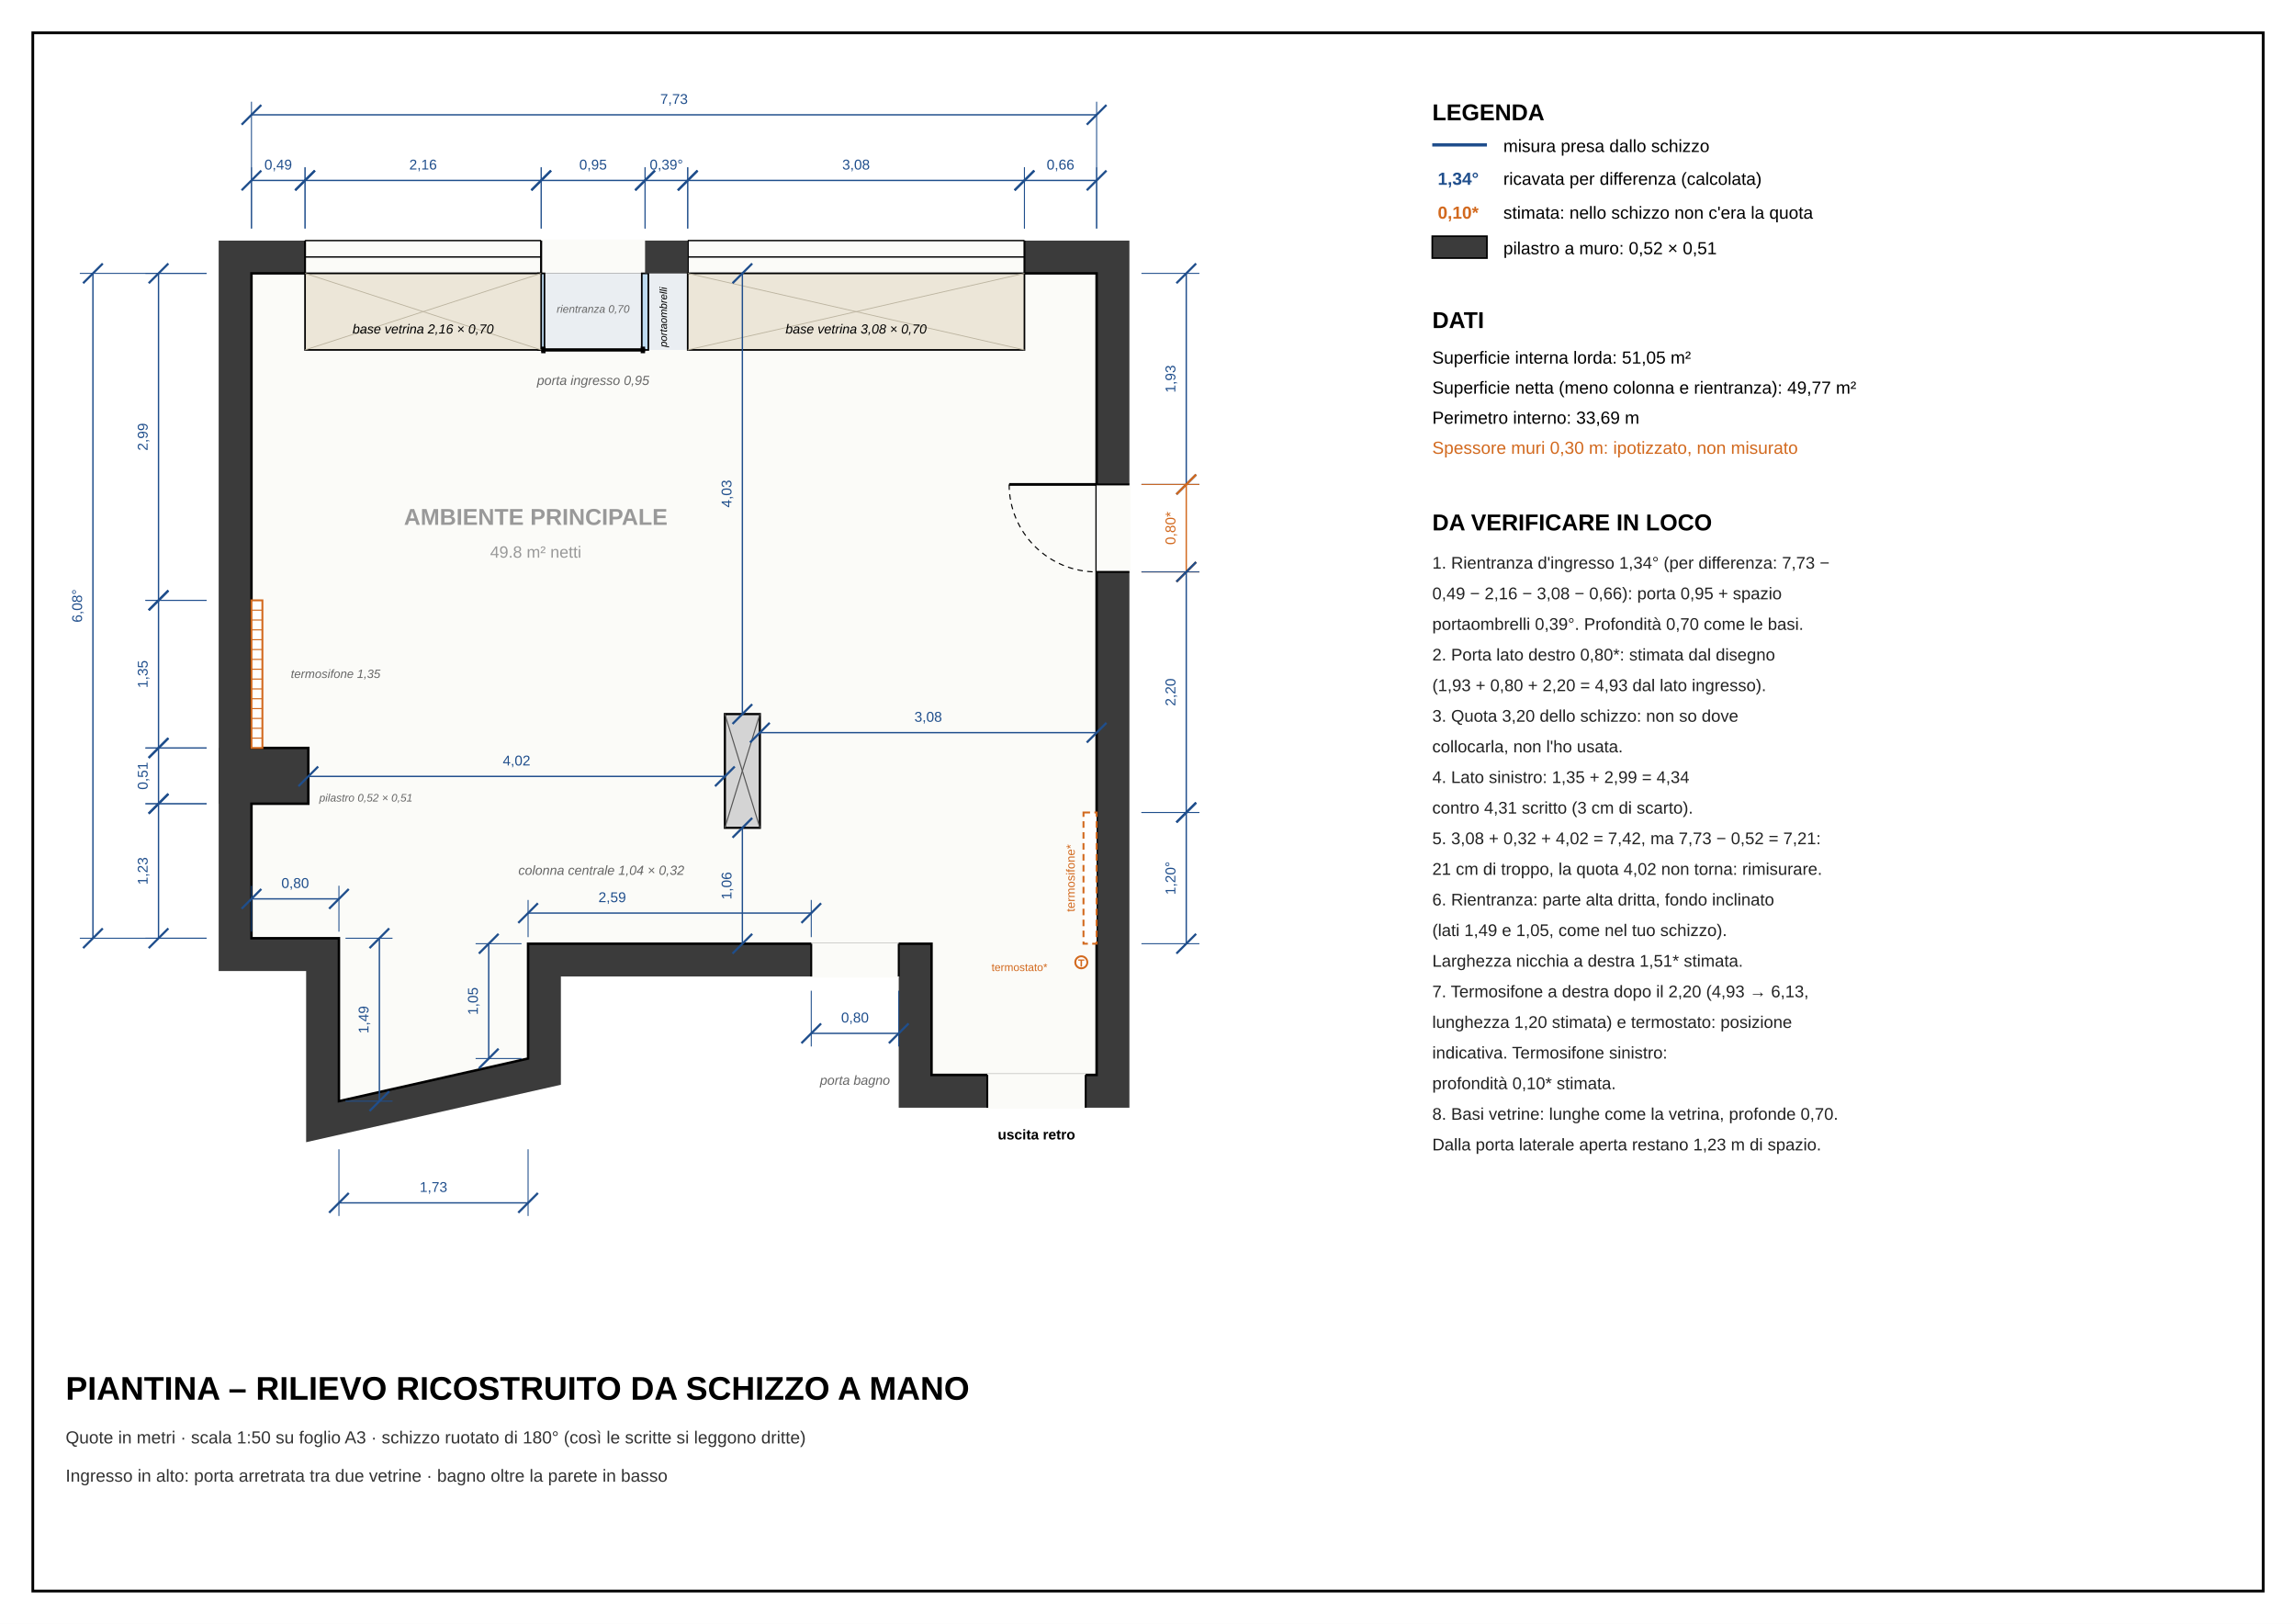
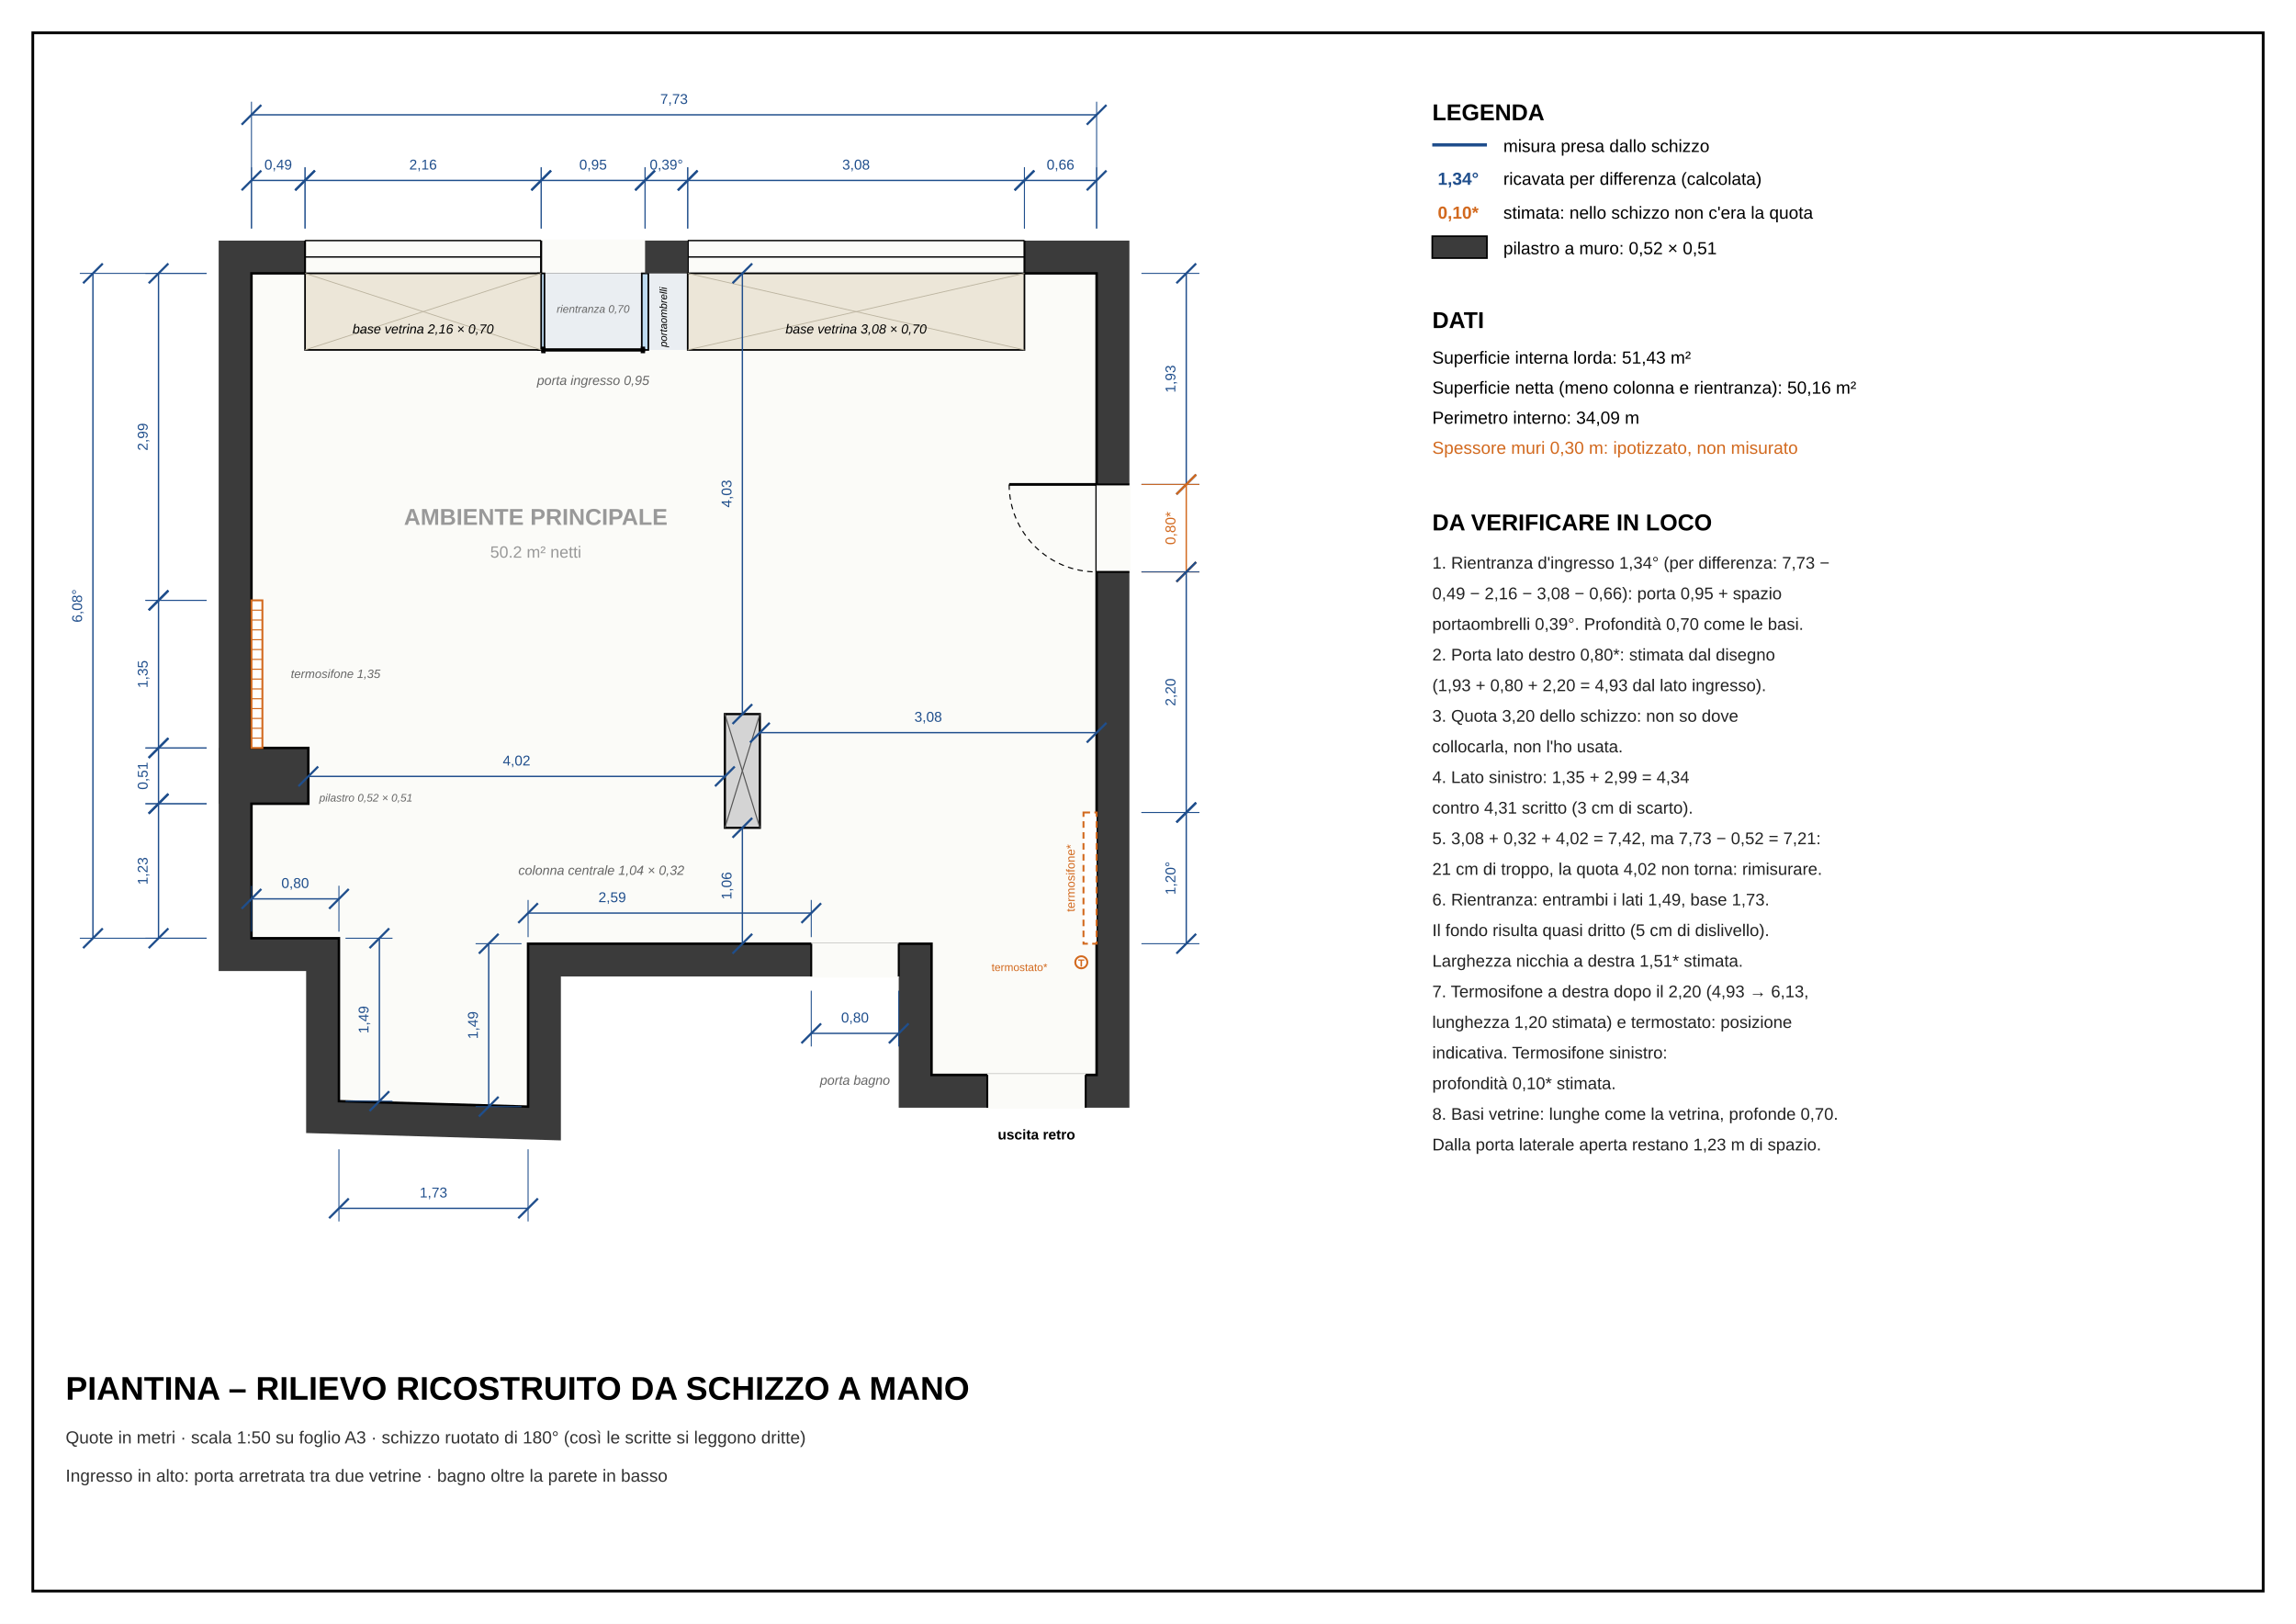
<svg xmlns="http://www.w3.org/2000/svg" width="420mm" height="297mm" viewBox="0 0 420 297" font-family="Arial, Helvetica, sans-serif">
  <defs>
    <pattern id="hatch" width="1.6" height="1.6" patternUnits="userSpaceOnUse" patternTransform="rotate(45)">
      <line x1="0" y1="0" x2="0" y2="1.6" stroke="#777" stroke-width="0.25" />
    </pattern>
  </defs>
  <rect width="420" height="297" fill="#ffffff" />
  <rect x="6" y="6" width="408" height="285" fill="none" stroke="#000" stroke-width="0.5" />
-   <polygon points="46.00,50.00 200.60,50.00 200.60,196.60 170.40,196.60 170.40,172.60 96.60,172.60 96.60,193.60 62.00,201.40 62.00,171.60 46.00,171.60 46.00,147.00 56.40,147.00 56.40,136.80 46.00,136.80" fill="none" stroke="#3b3b3b" stroke-width="12.00" stroke-linejoin="miter" stroke-miterlimit="10" />
-   <polygon points="46.00,50.00 200.60,50.00 200.60,196.60 170.40,196.60 170.40,172.60 96.60,172.60 96.60,193.60 62.00,201.40 62.00,171.60 46.00,171.60 46.00,147.00 56.40,147.00 56.40,136.80 46.00,136.80" fill="#fbfbf8" stroke="none" />
+   <polygon points="46.00,50.00 200.60,50.00 200.60,196.60 170.40,196.60 170.40,172.60 96.60,172.60 96.60,202.40 62.00,201.40 62.00,171.60 46.00,171.60 46.00,147.00 56.40,147.00 56.40,136.80 46.00,136.80" fill="none" stroke="#3b3b3b" stroke-width="12.00" stroke-linejoin="miter" stroke-miterlimit="10" />
+   <polygon points="46.00,50.00 200.60,50.00 200.60,196.60 170.40,196.60 170.40,172.60 96.60,172.60 96.60,202.40 62.00,201.40 62.00,171.60 46.00,171.60 46.00,147.00 56.40,147.00 56.40,136.80 46.00,136.80" fill="#fbfbf8" stroke="none" />
  <rect x="40.00" y="136.80" width="16.40" height="10.20" fill="#3b3b3b" stroke="none" stroke-width="0.25" />
-   <polygon points="46.00,50.00 200.60,50.00 200.60,196.60 170.40,196.60 170.40,172.60 96.60,172.60 96.60,193.60 62.00,201.40 62.00,171.60 46.00,171.60 46.00,147.00 56.40,147.00 56.40,136.80 46.00,136.80" fill="none" stroke="#000" stroke-width="0.45" stroke-linejoin="miter" />
+   <polygon points="46.00,50.00 200.60,50.00 200.60,196.60 170.40,196.60 170.40,172.60 96.60,172.60 96.60,202.40 62.00,201.40 62.00,171.60 46.00,171.60 46.00,147.00 56.40,147.00 56.40,136.80 46.00,136.80" fill="none" stroke="#000" stroke-width="0.45" stroke-linejoin="miter" />
  <rect x="55.80" y="43.80" width="43.20" height="6.20" fill="#fbfbf8" stroke="none" stroke-width="0.25" />
  <line x1="55.80" y1="44.00" x2="55.80" y2="50.00" stroke="#000" stroke-width="0.35" />
  <line x1="99.00" y1="44.00" x2="99.00" y2="50.00" stroke="#000" stroke-width="0.35" />
  <line x1="55.80" y1="44.00" x2="99.00" y2="44.00" stroke="#000" stroke-width="0.25" />
  <line x1="55.80" y1="47.00" x2="99.00" y2="47.00" stroke="#000" stroke-width="0.25" />
  <line x1="55.80" y1="50.00" x2="99.00" y2="50.00" stroke="#000" stroke-width="0.25" />
  <rect x="125.80" y="43.80" width="61.60" height="6.20" fill="#fbfbf8" stroke="none" stroke-width="0.25" />
  <line x1="125.80" y1="44.00" x2="125.80" y2="50.00" stroke="#000" stroke-width="0.35" />
  <line x1="187.40" y1="44.00" x2="187.40" y2="50.00" stroke="#000" stroke-width="0.35" />
  <line x1="125.80" y1="44.00" x2="187.40" y2="44.00" stroke="#000" stroke-width="0.25" />
  <line x1="125.80" y1="47.00" x2="187.40" y2="47.00" stroke="#000" stroke-width="0.25" />
  <line x1="125.80" y1="50.00" x2="187.40" y2="50.00" stroke="#000" stroke-width="0.25" />
  <rect x="99.00" y="43.80" width="26.80" height="6.20" fill="#fbfbf8" stroke="none" stroke-width="0.25" />
  <line x1="99.00" y1="44.00" x2="99.00" y2="50.00" stroke="#000" stroke-width="0.35" />
  <line x1="125.80" y1="44.00" x2="125.80" y2="50.00" stroke="#000" stroke-width="0.35" />
  <rect x="99.00" y="50.00" width="26.80" height="14.00" fill="#eaeef2" stroke="none" stroke-width="0.25" />
  <rect x="98.40" y="50.00" width="1.20" height="14.00" fill="#bfdcf2" stroke="#000" stroke-width="0.3" />
  <rect x="117.40" y="50.00" width="1.20" height="14.00" fill="#bfdcf2" stroke="#000" stroke-width="0.3" />
  <line x1="99.00" y1="64.00" x2="118.00" y2="64.00" stroke="#000" stroke-width="0.6" />
  <rect x="99.00" y="63.40" width="0.80" height="1.20" fill="#000" stroke="none" stroke-width="0.25" />
  <rect x="117.20" y="63.40" width="0.80" height="1.20" fill="#000" stroke="none" stroke-width="0.25" />
  <rect x="118.00" y="44.00" width="7.80" height="6.00" fill="#3b3b3b" stroke="none" stroke-width="0.25" />
  <rect x="200.60" y="88.60" width="6.20" height="16.00" fill="#fbfbf8" stroke="none" stroke-width="0.25" />
  <line x1="200.60" y1="88.60" x2="206.60" y2="88.60" stroke="#000" stroke-width="0.35" />
  <line x1="200.60" y1="104.60" x2="206.60" y2="104.60" stroke="#000" stroke-width="0.35" />
  <line x1="200.60" y1="88.60" x2="184.60" y2="88.60" stroke="#000" stroke-width="0.5" />
  <path d="M 184.60 88.60 A 16.00 16.00 0 0 0 200.60 104.60" fill="none" stroke="#000" stroke-width="0.2" stroke-dasharray="1 0.8" />
  <rect x="148.40" y="172.40" width="16.00" height="6.40" fill="#fbfbf8" stroke="none" stroke-width="0.25" />
  <line x1="148.40" y1="172.60" x2="148.40" y2="178.60" stroke="#000" stroke-width="0.35" />
  <line x1="164.40" y1="172.60" x2="164.40" y2="178.60" stroke="#000" stroke-width="0.35" />
  <rect x="180.60" y="196.40" width="18.00" height="6.40" fill="#fbfbf8" stroke="none" stroke-width="0.25" />
  <line x1="180.60" y1="196.60" x2="180.60" y2="202.60" stroke="#000" stroke-width="0.35" />
  <line x1="198.60" y1="196.60" x2="198.60" y2="202.60" stroke="#000" stroke-width="0.35" />
  <rect x="180.60" y="196.40" width="18.00" height="6.40" fill="none" stroke="none" stroke-width="0.25" />
  <rect x="55.80" y="50.00" width="43.20" height="14.00" fill="#ece6d8" stroke="#000" stroke-width="0.3" />
  <line x1="55.80" y1="50.00" x2="99.00" y2="64.00" stroke="#bbb39f" stroke-width="0.15" />
  <line x1="55.80" y1="64.00" x2="99.00" y2="50.00" stroke="#bbb39f" stroke-width="0.15" />
  <rect x="125.80" y="50.00" width="61.60" height="14.00" fill="#ece6d8" stroke="#000" stroke-width="0.3" />
  <line x1="125.80" y1="50.00" x2="187.40" y2="64.00" stroke="#bbb39f" stroke-width="0.15" />
  <line x1="125.80" y1="64.00" x2="187.40" y2="50.00" stroke="#bbb39f" stroke-width="0.15" />
  <rect x="132.60" y="130.60" width="6.40" height="20.80" fill="#d4d4d4" stroke="#000" stroke-width="0.4" />
  <line x1="132.60" y1="130.60" x2="139.00" y2="151.40" stroke="#555" stroke-width="0.2" />
  <line x1="139.00" y1="130.60" x2="132.60" y2="151.40" stroke="#555" stroke-width="0.2" />
  <rect x="46.00" y="109.80" width="2.00" height="27.00" fill="#fff" stroke="#d2691e" stroke-width="0.35" />
  <line x1="46.00" y1="111.60" x2="48.00" y2="111.60" stroke="#d2691e" stroke-width="0.2" />
  <line x1="46.00" y1="113.40" x2="48.00" y2="113.40" stroke="#d2691e" stroke-width="0.2" />
  <line x1="46.00" y1="115.20" x2="48.00" y2="115.20" stroke="#d2691e" stroke-width="0.2" />
  <line x1="46.00" y1="117.00" x2="48.00" y2="117.00" stroke="#d2691e" stroke-width="0.2" />
  <line x1="46.00" y1="118.80" x2="48.00" y2="118.80" stroke="#d2691e" stroke-width="0.2" />
  <line x1="46.00" y1="120.60" x2="48.00" y2="120.60" stroke="#d2691e" stroke-width="0.2" />
  <line x1="46.00" y1="122.40" x2="48.00" y2="122.40" stroke="#d2691e" stroke-width="0.2" />
  <line x1="46.00" y1="124.20" x2="48.00" y2="124.20" stroke="#d2691e" stroke-width="0.2" />
  <line x1="46.00" y1="126.00" x2="48.00" y2="126.00" stroke="#d2691e" stroke-width="0.2" />
  <line x1="46.00" y1="127.80" x2="48.00" y2="127.80" stroke="#d2691e" stroke-width="0.2" />
  <line x1="46.00" y1="129.60" x2="48.00" y2="129.60" stroke="#d2691e" stroke-width="0.2" />
  <line x1="46.00" y1="131.40" x2="48.00" y2="131.40" stroke="#d2691e" stroke-width="0.2" />
  <line x1="46.00" y1="133.20" x2="48.00" y2="133.20" stroke="#d2691e" stroke-width="0.2" />
  <line x1="46.00" y1="135.00" x2="48.00" y2="135.00" stroke="#d2691e" stroke-width="0.2" />
  <rect x="198.20" y="148.60" width="2.40" height="24.00" fill="#fff" stroke="#d2691e" stroke-width="0.35" stroke-dasharray="1.2 0.8" />
  <text x="196.60" y="160.60" font-size="2.2" fill="#d2691e" text-anchor="middle" font-weight="normal" font-style="normal" transform="rotate(-90 196.60 160.60)">termosifone*</text>
  <circle cx="197.80" cy="176.00" r="1.1" fill="#fff" stroke="#d2691e" stroke-width="0.35" />
  <text x="197.80" y="176.80" font-size="1.9" fill="#d2691e" text-anchor="middle" font-weight="bold">T</text>
  <text x="191.60" y="177.60" font-size="2.0" fill="#d2691e" text-anchor="end" font-weight="normal" font-style="normal">termostato*</text>
  <text x="77.40" y="61.00" font-size="2.4" fill="#000" text-anchor="middle" font-weight="normal" font-style="italic">base vetrina 2,16 × 0,70</text>
  <text x="156.60" y="61.00" font-size="2.4" fill="#000" text-anchor="middle" font-weight="normal" font-style="italic">base vetrina 3,08 × 0,70</text>
  <text x="108.50" y="70.40" font-size="2.4" fill="#666666" text-anchor="middle" font-weight="normal" font-style="italic">porta ingresso 0,95</text>
  <text x="108.50" y="57.20" font-size="2.0" fill="#666666" text-anchor="middle" font-weight="normal" font-style="italic">rientranza 0,70</text>
  <text x="122.00" y="58.00" font-size="1.9" fill="#000" text-anchor="middle" font-weight="normal" font-style="italic" transform="rotate(-90 122.00 58.00)">portaombrelli</text>
  <text x="110.00" y="160.00" font-size="2.4" fill="#666666" text-anchor="middle" font-weight="normal" font-style="italic">colonna centrale 1,04 × 0,32</text>
  <text x="53.20" y="124.00" font-size="2.2" fill="#666666" text-anchor="start" font-weight="normal" font-style="italic">termosifone 1,35</text>
  <text x="58.40" y="146.60" font-size="2.0" fill="#666666" text-anchor="start" font-weight="normal" font-style="italic">pilastro 0,52 × 0,51</text>
  <text x="156.40" y="198.40" font-size="2.4" fill="#666666" text-anchor="middle" font-weight="normal" font-style="italic">porta bagno</text>
  <text x="189.60" y="208.40" font-size="2.6" fill="#000" text-anchor="middle" font-weight="bold" font-style="normal">uscita retro</text>
  <text x="98.00" y="96.00" font-size="4.2" fill="#999" text-anchor="middle" font-weight="bold" font-style="normal">AMBIENTE PRINCIPALE</text>
-   <text x="98.00" y="102.00" font-size="3.0" fill="#999" text-anchor="middle" font-weight="normal" font-style="normal">49.8 m² netti</text>
+   <text x="98.00" y="102.00" font-size="3.0" fill="#999" text-anchor="middle" font-weight="normal" font-style="normal">50.2 m² netti</text>
  <line x1="46.00" y1="41.80" x2="46.00" y2="30.60" stroke="#1f4e8c" stroke-width="0.18" />
  <line x1="55.80" y1="41.80" x2="55.80" y2="30.60" stroke="#1f4e8c" stroke-width="0.18" />
  <line x1="46.00" y1="33.00" x2="55.80" y2="33.00" stroke="#1f4e8c" stroke-width="0.25" />
  <line x1="44.20" y1="34.80" x2="47.80" y2="31.20" stroke="#1f4e8c" stroke-width="0.4" />
  <line x1="54.00" y1="34.80" x2="57.60" y2="31.20" stroke="#1f4e8c" stroke-width="0.4" />
  <text x="50.90" y="31.00" font-size="2.6" fill="#1f4e8c" text-anchor="middle" font-weight="normal" font-style="normal">0,49</text>
  <line x1="55.80" y1="41.80" x2="55.80" y2="30.60" stroke="#1f4e8c" stroke-width="0.18" />
  <line x1="99.00" y1="41.80" x2="99.00" y2="30.60" stroke="#1f4e8c" stroke-width="0.18" />
  <line x1="55.80" y1="33.00" x2="99.00" y2="33.00" stroke="#1f4e8c" stroke-width="0.25" />
  <line x1="54.00" y1="34.80" x2="57.60" y2="31.20" stroke="#1f4e8c" stroke-width="0.4" />
  <line x1="97.20" y1="34.80" x2="100.80" y2="31.20" stroke="#1f4e8c" stroke-width="0.4" />
  <text x="77.40" y="31.00" font-size="2.6" fill="#1f4e8c" text-anchor="middle" font-weight="normal" font-style="normal">2,16</text>
  <line x1="99.00" y1="41.80" x2="99.00" y2="30.60" stroke="#1f4e8c" stroke-width="0.18" />
  <line x1="118.00" y1="41.80" x2="118.00" y2="30.60" stroke="#1f4e8c" stroke-width="0.18" />
  <line x1="99.00" y1="33.00" x2="118.00" y2="33.00" stroke="#1f4e8c" stroke-width="0.25" />
  <line x1="97.20" y1="34.80" x2="100.80" y2="31.20" stroke="#1f4e8c" stroke-width="0.4" />
  <line x1="116.20" y1="34.80" x2="119.80" y2="31.20" stroke="#1f4e8c" stroke-width="0.4" />
  <text x="108.50" y="31.00" font-size="2.6" fill="#1f4e8c" text-anchor="middle" font-weight="normal" font-style="normal">0,95</text>
  <line x1="118.00" y1="41.80" x2="118.00" y2="30.60" stroke="#1f4e8c" stroke-width="0.18" />
  <line x1="125.80" y1="41.80" x2="125.80" y2="30.60" stroke="#1f4e8c" stroke-width="0.18" />
  <line x1="118.00" y1="33.00" x2="125.80" y2="33.00" stroke="#1f4e8c" stroke-width="0.25" />
  <line x1="116.20" y1="34.80" x2="119.80" y2="31.20" stroke="#1f4e8c" stroke-width="0.4" />
  <line x1="124.00" y1="34.80" x2="127.60" y2="31.20" stroke="#1f4e8c" stroke-width="0.4" />
  <text x="121.90" y="31.00" font-size="2.6" fill="#1f4e8c" text-anchor="middle" font-weight="normal" font-style="normal">0,39°</text>
  <line x1="125.80" y1="41.80" x2="125.80" y2="30.60" stroke="#1f4e8c" stroke-width="0.18" />
  <line x1="187.40" y1="41.80" x2="187.40" y2="30.60" stroke="#1f4e8c" stroke-width="0.18" />
  <line x1="125.80" y1="33.00" x2="187.40" y2="33.00" stroke="#1f4e8c" stroke-width="0.25" />
  <line x1="124.00" y1="34.80" x2="127.60" y2="31.20" stroke="#1f4e8c" stroke-width="0.4" />
  <line x1="185.60" y1="34.80" x2="189.20" y2="31.20" stroke="#1f4e8c" stroke-width="0.4" />
  <text x="156.60" y="31.00" font-size="2.6" fill="#1f4e8c" text-anchor="middle" font-weight="normal" font-style="normal">3,08</text>
  <line x1="187.40" y1="41.80" x2="187.40" y2="30.60" stroke="#1f4e8c" stroke-width="0.18" />
  <line x1="200.60" y1="41.80" x2="200.60" y2="30.60" stroke="#1f4e8c" stroke-width="0.18" />
  <line x1="187.40" y1="33.00" x2="200.60" y2="33.00" stroke="#1f4e8c" stroke-width="0.25" />
  <line x1="185.60" y1="34.80" x2="189.20" y2="31.20" stroke="#1f4e8c" stroke-width="0.4" />
  <line x1="198.80" y1="34.80" x2="202.40" y2="31.20" stroke="#1f4e8c" stroke-width="0.4" />
  <text x="194.00" y="31.00" font-size="2.6" fill="#1f4e8c" text-anchor="middle" font-weight="normal" font-style="normal">0,66</text>
  <line x1="46.00" y1="41.80" x2="46.00" y2="18.60" stroke="#1f4e8c" stroke-width="0.18" />
  <line x1="200.60" y1="41.80" x2="200.60" y2="18.60" stroke="#1f4e8c" stroke-width="0.18" />
  <line x1="46.00" y1="21.00" x2="200.60" y2="21.00" stroke="#1f4e8c" stroke-width="0.25" />
  <line x1="44.20" y1="22.80" x2="47.80" y2="19.20" stroke="#1f4e8c" stroke-width="0.4" />
  <line x1="198.80" y1="22.80" x2="202.40" y2="19.20" stroke="#1f4e8c" stroke-width="0.4" />
  <text x="123.30" y="19.00" font-size="2.6" fill="#1f4e8c" text-anchor="middle" font-weight="normal" font-style="normal">7,73</text>
  <line x1="208.80" y1="50.00" x2="219.40" y2="50.00" stroke="#1f4e8c" stroke-width="0.18" />
  <line x1="208.80" y1="88.60" x2="219.40" y2="88.60" stroke="#1f4e8c" stroke-width="0.18" />
  <line x1="217.00" y1="50.00" x2="217.00" y2="88.60" stroke="#1f4e8c" stroke-width="0.25" />
  <line x1="215.20" y1="51.80" x2="218.80" y2="48.20" stroke="#1f4e8c" stroke-width="0.4" />
  <line x1="215.20" y1="90.40" x2="218.80" y2="86.80" stroke="#1f4e8c" stroke-width="0.4" />
  <text x="215.00" y="69.30" font-size="2.6" fill="#1f4e8c" text-anchor="middle" font-weight="normal" font-style="normal" transform="rotate(-90 215.00 69.30)">1,93</text>
  <line x1="208.80" y1="88.60" x2="219.40" y2="88.60" stroke="#d2691e" stroke-width="0.18" />
  <line x1="208.80" y1="104.60" x2="219.40" y2="104.60" stroke="#d2691e" stroke-width="0.18" />
  <line x1="217.00" y1="88.60" x2="217.00" y2="104.60" stroke="#d2691e" stroke-width="0.25" />
  <line x1="215.20" y1="90.40" x2="218.80" y2="86.80" stroke="#d2691e" stroke-width="0.4" />
  <line x1="215.20" y1="106.40" x2="218.80" y2="102.80" stroke="#d2691e" stroke-width="0.4" />
  <text x="215.00" y="96.60" font-size="2.6" fill="#d2691e" text-anchor="middle" font-weight="normal" font-style="normal" transform="rotate(-90 215.00 96.60)">0,80*</text>
  <line x1="208.80" y1="104.60" x2="219.40" y2="104.60" stroke="#1f4e8c" stroke-width="0.18" />
  <line x1="208.80" y1="148.60" x2="219.40" y2="148.60" stroke="#1f4e8c" stroke-width="0.18" />
  <line x1="217.00" y1="104.60" x2="217.00" y2="148.60" stroke="#1f4e8c" stroke-width="0.25" />
  <line x1="215.20" y1="106.40" x2="218.80" y2="102.80" stroke="#1f4e8c" stroke-width="0.4" />
  <line x1="215.20" y1="150.40" x2="218.80" y2="146.80" stroke="#1f4e8c" stroke-width="0.4" />
  <text x="215.00" y="126.60" font-size="2.6" fill="#1f4e8c" text-anchor="middle" font-weight="normal" font-style="normal" transform="rotate(-90 215.00 126.60)">2,20</text>
  <line x1="208.80" y1="148.60" x2="219.40" y2="148.60" stroke="#1f4e8c" stroke-width="0.18" />
  <line x1="208.80" y1="172.60" x2="219.40" y2="172.60" stroke="#1f4e8c" stroke-width="0.18" />
  <line x1="217.00" y1="148.60" x2="217.00" y2="172.60" stroke="#1f4e8c" stroke-width="0.25" />
  <line x1="215.20" y1="150.40" x2="218.80" y2="146.80" stroke="#1f4e8c" stroke-width="0.4" />
  <line x1="215.20" y1="174.40" x2="218.80" y2="170.80" stroke="#1f4e8c" stroke-width="0.4" />
  <text x="215.00" y="160.60" font-size="2.6" fill="#1f4e8c" text-anchor="middle" font-weight="normal" font-style="normal" transform="rotate(-90 215.00 160.60)">1,20°</text>
  <line x1="37.80" y1="50.00" x2="26.60" y2="50.00" stroke="#1f4e8c" stroke-width="0.18" />
  <line x1="37.80" y1="109.80" x2="26.60" y2="109.80" stroke="#1f4e8c" stroke-width="0.18" />
  <line x1="29.00" y1="50.00" x2="29.00" y2="109.80" stroke="#1f4e8c" stroke-width="0.25" />
  <line x1="27.20" y1="51.80" x2="30.80" y2="48.20" stroke="#1f4e8c" stroke-width="0.4" />
  <line x1="27.20" y1="111.60" x2="30.80" y2="108.00" stroke="#1f4e8c" stroke-width="0.4" />
  <text x="27.00" y="79.90" font-size="2.6" fill="#1f4e8c" text-anchor="middle" font-weight="normal" font-style="normal" transform="rotate(-90 27.00 79.90)">2,99</text>
  <line x1="37.80" y1="109.80" x2="26.60" y2="109.80" stroke="#1f4e8c" stroke-width="0.18" />
  <line x1="37.80" y1="136.80" x2="26.60" y2="136.80" stroke="#1f4e8c" stroke-width="0.18" />
  <line x1="29.00" y1="109.80" x2="29.00" y2="136.80" stroke="#1f4e8c" stroke-width="0.25" />
  <line x1="27.20" y1="111.60" x2="30.80" y2="108.00" stroke="#1f4e8c" stroke-width="0.4" />
  <line x1="27.20" y1="138.60" x2="30.80" y2="135.00" stroke="#1f4e8c" stroke-width="0.4" />
  <text x="27.00" y="123.30" font-size="2.6" fill="#1f4e8c" text-anchor="middle" font-weight="normal" font-style="normal" transform="rotate(-90 27.00 123.30)">1,35</text>
  <line x1="37.80" y1="136.80" x2="26.60" y2="136.80" stroke="#1f4e8c" stroke-width="0.18" />
  <line x1="37.80" y1="147.00" x2="26.60" y2="147.00" stroke="#1f4e8c" stroke-width="0.18" />
  <line x1="29.00" y1="136.80" x2="29.00" y2="147.00" stroke="#1f4e8c" stroke-width="0.25" />
  <line x1="27.20" y1="138.60" x2="30.80" y2="135.00" stroke="#1f4e8c" stroke-width="0.4" />
  <line x1="27.20" y1="148.80" x2="30.80" y2="145.20" stroke="#1f4e8c" stroke-width="0.4" />
  <text x="27.00" y="141.90" font-size="2.6" fill="#1f4e8c" text-anchor="middle" font-weight="normal" font-style="normal" transform="rotate(-90 27.00 141.90)">0,51</text>
  <line x1="37.80" y1="147.00" x2="26.60" y2="147.00" stroke="#1f4e8c" stroke-width="0.18" />
  <line x1="37.80" y1="171.60" x2="26.60" y2="171.60" stroke="#1f4e8c" stroke-width="0.18" />
  <line x1="29.00" y1="147.00" x2="29.00" y2="171.60" stroke="#1f4e8c" stroke-width="0.25" />
  <line x1="27.20" y1="148.80" x2="30.80" y2="145.20" stroke="#1f4e8c" stroke-width="0.4" />
  <line x1="27.20" y1="173.40" x2="30.80" y2="169.80" stroke="#1f4e8c" stroke-width="0.4" />
  <text x="27.00" y="159.30" font-size="2.6" fill="#1f4e8c" text-anchor="middle" font-weight="normal" font-style="normal" transform="rotate(-90 27.00 159.30)">1,23</text>
  <line x1="37.80" y1="50.00" x2="14.60" y2="50.00" stroke="#1f4e8c" stroke-width="0.18" />
  <line x1="37.80" y1="171.60" x2="14.60" y2="171.60" stroke="#1f4e8c" stroke-width="0.18" />
  <line x1="17.00" y1="50.00" x2="17.00" y2="171.60" stroke="#1f4e8c" stroke-width="0.25" />
  <line x1="15.20" y1="51.80" x2="18.80" y2="48.20" stroke="#1f4e8c" stroke-width="0.4" />
  <line x1="15.20" y1="173.40" x2="18.80" y2="169.80" stroke="#1f4e8c" stroke-width="0.4" />
  <text x="15.00" y="110.80" font-size="2.6" fill="#1f4e8c" text-anchor="middle" font-weight="normal" font-style="normal" transform="rotate(-90 15.00 110.80)">6,08°</text>
  <line x1="139.00" y1="134.00" x2="200.60" y2="134.00" stroke="#1f4e8c" stroke-width="0.25" />
  <line x1="137.20" y1="135.80" x2="140.80" y2="132.20" stroke="#1f4e8c" stroke-width="0.4" />
  <line x1="198.80" y1="135.80" x2="202.40" y2="132.20" stroke="#1f4e8c" stroke-width="0.4" />
  <text x="169.80" y="132.00" font-size="2.6" fill="#1f4e8c" text-anchor="middle" font-weight="normal" font-style="normal">3,08</text>
  <line x1="56.40" y1="142.00" x2="132.60" y2="142.00" stroke="#1f4e8c" stroke-width="0.25" />
  <line x1="54.60" y1="143.80" x2="58.20" y2="140.20" stroke="#1f4e8c" stroke-width="0.4" />
  <line x1="130.80" y1="143.80" x2="134.40" y2="140.20" stroke="#1f4e8c" stroke-width="0.4" />
  <text x="94.50" y="140.00" font-size="2.6" fill="#1f4e8c" text-anchor="middle" font-weight="normal" font-style="normal">4,02</text>
  <line x1="135.80" y1="50.00" x2="135.80" y2="130.60" stroke="#1f4e8c" stroke-width="0.25" />
  <line x1="134.00" y1="51.80" x2="137.60" y2="48.20" stroke="#1f4e8c" stroke-width="0.4" />
  <line x1="134.00" y1="132.40" x2="137.60" y2="128.80" stroke="#1f4e8c" stroke-width="0.4" />
  <text x="133.80" y="90.30" font-size="2.6" fill="#1f4e8c" text-anchor="middle" font-weight="normal" font-style="normal" transform="rotate(-90 133.80 90.30)">4,03</text>
  <line x1="135.80" y1="151.40" x2="135.80" y2="172.60" stroke="#1f4e8c" stroke-width="0.25" />
  <line x1="134.00" y1="153.20" x2="137.60" y2="149.60" stroke="#1f4e8c" stroke-width="0.4" />
  <line x1="134.00" y1="174.40" x2="137.60" y2="170.80" stroke="#1f4e8c" stroke-width="0.4" />
  <text x="133.80" y="162.00" font-size="2.6" fill="#1f4e8c" text-anchor="middle" font-weight="normal" font-style="normal" transform="rotate(-90 133.80 162.00)">1,06</text>
  <line x1="46.00" y1="170.40" x2="46.00" y2="162.00" stroke="#1f4e8c" stroke-width="0.18" />
  <line x1="62.00" y1="170.40" x2="62.00" y2="162.00" stroke="#1f4e8c" stroke-width="0.18" />
  <line x1="46.00" y1="164.40" x2="62.00" y2="164.40" stroke="#1f4e8c" stroke-width="0.25" />
  <line x1="44.20" y1="166.20" x2="47.80" y2="162.60" stroke="#1f4e8c" stroke-width="0.4" />
  <line x1="60.20" y1="166.20" x2="63.80" y2="162.60" stroke="#1f4e8c" stroke-width="0.4" />
  <text x="54.00" y="162.40" font-size="2.6" fill="#1f4e8c" text-anchor="middle" font-weight="normal" font-style="normal">0,80</text>
  <line x1="96.60" y1="171.40" x2="96.60" y2="164.60" stroke="#1f4e8c" stroke-width="0.18" />
  <line x1="148.40" y1="171.40" x2="148.40" y2="164.60" stroke="#1f4e8c" stroke-width="0.18" />
  <line x1="96.60" y1="167.00" x2="148.40" y2="167.00" stroke="#1f4e8c" stroke-width="0.25" />
  <line x1="94.80" y1="168.80" x2="98.40" y2="165.20" stroke="#1f4e8c" stroke-width="0.4" />
  <line x1="146.60" y1="168.80" x2="150.20" y2="165.20" stroke="#1f4e8c" stroke-width="0.4" />
  <text x="112.00" y="165.00" font-size="2.6" fill="#1f4e8c" text-anchor="middle" font-weight="normal" font-style="normal">2,59</text>
  <line x1="63.20" y1="171.60" x2="71.80" y2="171.60" stroke="#1f4e8c" stroke-width="0.18" />
  <line x1="63.20" y1="201.40" x2="71.80" y2="201.40" stroke="#1f4e8c" stroke-width="0.18" />
  <line x1="69.40" y1="171.60" x2="69.40" y2="201.40" stroke="#1f4e8c" stroke-width="0.25" />
  <line x1="67.60" y1="173.40" x2="71.20" y2="169.80" stroke="#1f4e8c" stroke-width="0.4" />
  <line x1="67.60" y1="203.20" x2="71.20" y2="199.60" stroke="#1f4e8c" stroke-width="0.4" />
  <text x="67.40" y="186.50" font-size="2.6" fill="#1f4e8c" text-anchor="middle" font-weight="normal" font-style="normal" transform="rotate(-90 67.40 186.50)">1,49</text>
  <line x1="95.40" y1="172.60" x2="87.00" y2="172.60" stroke="#1f4e8c" stroke-width="0.18" />
-   <line x1="95.40" y1="193.60" x2="87.00" y2="193.60" stroke="#1f4e8c" stroke-width="0.18" />
-   <line x1="89.40" y1="172.60" x2="89.40" y2="193.60" stroke="#1f4e8c" stroke-width="0.25" />
+   <line x1="95.40" y1="202.40" x2="87.00" y2="202.40" stroke="#1f4e8c" stroke-width="0.18" />
+   <line x1="89.40" y1="172.60" x2="89.40" y2="202.40" stroke="#1f4e8c" stroke-width="0.25" />
  <line x1="87.60" y1="174.40" x2="91.20" y2="170.80" stroke="#1f4e8c" stroke-width="0.4" />
-   <line x1="87.60" y1="195.40" x2="91.20" y2="191.80" stroke="#1f4e8c" stroke-width="0.4" />
-   <text x="87.40" y="183.10" font-size="2.6" fill="#1f4e8c" text-anchor="middle" font-weight="normal" font-style="normal" transform="rotate(-90 87.40 183.10)">1,05</text>
-   <line x1="62.00" y1="210.20" x2="62.00" y2="222.40" stroke="#1f4e8c" stroke-width="0.18" />
-   <line x1="96.60" y1="210.20" x2="96.60" y2="222.40" stroke="#1f4e8c" stroke-width="0.18" />
-   <line x1="62.00" y1="220.00" x2="96.60" y2="220.00" stroke="#1f4e8c" stroke-width="0.25" />
-   <line x1="60.20" y1="221.80" x2="63.80" y2="218.20" stroke="#1f4e8c" stroke-width="0.4" />
-   <line x1="94.80" y1="221.80" x2="98.40" y2="218.20" stroke="#1f4e8c" stroke-width="0.4" />
-   <text x="79.30" y="218.00" font-size="2.6" fill="#1f4e8c" text-anchor="middle" font-weight="normal" font-style="normal">1,73</text>
+   <line x1="87.60" y1="204.20" x2="91.20" y2="200.60" stroke="#1f4e8c" stroke-width="0.4" />
+   <text x="87.40" y="187.50" font-size="2.6" fill="#1f4e8c" text-anchor="middle" font-weight="normal" font-style="normal" transform="rotate(-90 87.40 187.50)">1,49</text>
+   <line x1="62.00" y1="210.20" x2="62.00" y2="223.40" stroke="#1f4e8c" stroke-width="0.18" />
+   <line x1="96.60" y1="210.20" x2="96.60" y2="223.40" stroke="#1f4e8c" stroke-width="0.18" />
+   <line x1="62.00" y1="221.00" x2="96.60" y2="221.00" stroke="#1f4e8c" stroke-width="0.25" />
+   <line x1="60.20" y1="222.80" x2="63.80" y2="219.20" stroke="#1f4e8c" stroke-width="0.4" />
+   <line x1="94.80" y1="222.80" x2="98.40" y2="219.20" stroke="#1f4e8c" stroke-width="0.4" />
+   <text x="79.30" y="219.00" font-size="2.6" fill="#1f4e8c" text-anchor="middle" font-weight="normal" font-style="normal">1,73</text>
  <line x1="148.40" y1="181.20" x2="148.40" y2="191.40" stroke="#1f4e8c" stroke-width="0.18" />
  <line x1="164.40" y1="181.20" x2="164.40" y2="191.40" stroke="#1f4e8c" stroke-width="0.18" />
  <line x1="148.40" y1="189.00" x2="164.40" y2="189.00" stroke="#1f4e8c" stroke-width="0.25" />
  <line x1="146.60" y1="190.80" x2="150.20" y2="187.20" stroke="#1f4e8c" stroke-width="0.4" />
  <line x1="162.60" y1="190.80" x2="166.20" y2="187.20" stroke="#1f4e8c" stroke-width="0.4" />
  <text x="156.40" y="187.00" font-size="2.6" fill="#1f4e8c" text-anchor="middle" font-weight="normal" font-style="normal">0,80</text>
  <text x="12.00" y="256.00" font-size="6.0" fill="#000" text-anchor="start" font-weight="bold">PIANTINA – RILIEVO RICOSTRUITO DA SCHIZZO A MANO</text>
  <text x="12.00" y="264.00" font-size="3.2" fill="#333" text-anchor="start" font-weight="normal">Quote in metri · scala 1:50 su foglio A3 · schizzo ruotato di 180° (così le scritte si leggono dritte)</text>
  <text x="12.00" y="271.00" font-size="3.2" fill="#333" text-anchor="start" font-weight="normal">Ingresso in alto: porta arretrata tra due vetrine · bagno oltre la parete in basso</text>
  <text x="262.00" y="22.00" font-size="4.2" fill="#000" text-anchor="start" font-weight="bold">LEGENDA</text>
  <line x1="262" y1="26.5" x2="272" y2="26.5" stroke="#1f4e8c" stroke-width="0.6" />
  <text x="275.00" y="27.80" font-size="3.2" fill="#000" text-anchor="start" font-weight="normal">misura presa dallo schizzo</text>
  <text x="263.00" y="33.80" font-size="3.2" fill="#1f4e8c" text-anchor="start" font-weight="bold">1,34°</text>
  <text x="275.00" y="33.80" font-size="3.2" fill="#000" text-anchor="start" font-weight="normal">ricavata per differenza (calcolata)</text>
  <text x="263.00" y="40.00" font-size="3.2" fill="#d2691e" text-anchor="start" font-weight="bold">0,10*</text>
  <text x="275.00" y="40.00" font-size="3.2" fill="#000" text-anchor="start" font-weight="normal">stimata: nello schizzo non c'era la quota</text>
  <rect x="262" y="43.2" width="10" height="4" fill="#3b3b3b" stroke="#000" stroke-width="0.3" />
  <text x="275.00" y="46.50" font-size="3.2" fill="#000" text-anchor="start" font-weight="normal">pilastro a muro: 0,52 × 0,51</text>
  <text x="262.00" y="60.00" font-size="4.2" fill="#000" text-anchor="start" font-weight="bold">DATI</text>
-   <text x="262.00" y="66.50" font-size="3.2" fill="#000" text-anchor="start" font-weight="normal">Superficie interna lorda: 51,05 m²</text>
-   <text x="262.00" y="72.00" font-size="3.2" fill="#000" text-anchor="start" font-weight="normal">Superficie netta (meno colonna e rientranza): 49,77 m²</text>
-   <text x="262.00" y="77.50" font-size="3.2" fill="#000" text-anchor="start" font-weight="normal">Perimetro interno: 33,69 m</text>
+   <text x="262.00" y="66.50" font-size="3.2" fill="#000" text-anchor="start" font-weight="normal">Superficie interna lorda: 51,43 m²</text>
+   <text x="262.00" y="72.00" font-size="3.2" fill="#000" text-anchor="start" font-weight="normal">Superficie netta (meno colonna e rientranza): 50,16 m²</text>
+   <text x="262.00" y="77.50" font-size="3.2" fill="#000" text-anchor="start" font-weight="normal">Perimetro interno: 34,09 m</text>
  <text x="262.00" y="83.00" font-size="3.2" fill="#d2691e" text-anchor="start" font-weight="normal">Spessore muri 0,30 m: ipotizzato, non misurato</text>
  <text x="262.00" y="97.00" font-size="4.2" fill="#000" text-anchor="start" font-weight="bold">DA VERIFICARE IN LOCO</text>
  <text x="262.00" y="104.00" font-size="3.1" fill="#222" text-anchor="start" font-weight="normal">1. Rientranza d'ingresso 1,34° (per differenza: 7,73 −</text>
  <text x="262.00" y="109.60" font-size="3.1" fill="#222" text-anchor="start" font-weight="normal">    0,49 − 2,16 − 3,08 − 0,66): porta 0,95 + spazio</text>
  <text x="262.00" y="115.20" font-size="3.1" fill="#222" text-anchor="start" font-weight="normal">    portaombrelli 0,39°. Profondità 0,70 come le basi.</text>
  <text x="262.00" y="120.80" font-size="3.1" fill="#222" text-anchor="start" font-weight="normal">2. Porta lato destro 0,80*: stimata dal disegno</text>
  <text x="262.00" y="126.40" font-size="3.1" fill="#222" text-anchor="start" font-weight="normal">    (1,93 + 0,80 + 2,20 = 4,93 dal lato ingresso).</text>
  <text x="262.00" y="132.00" font-size="3.1" fill="#222" text-anchor="start" font-weight="normal">3. Quota 3,20 dello schizzo: non so dove</text>
  <text x="262.00" y="137.60" font-size="3.1" fill="#222" text-anchor="start" font-weight="normal">    collocarla, non l'ho usata.</text>
  <text x="262.00" y="143.20" font-size="3.1" fill="#222" text-anchor="start" font-weight="normal">4. Lato sinistro: 1,35 + 2,99 = 4,34</text>
  <text x="262.00" y="148.80" font-size="3.1" fill="#222" text-anchor="start" font-weight="normal">    contro 4,31 scritto (3 cm di scarto).</text>
  <text x="262.00" y="154.40" font-size="3.1" fill="#222" text-anchor="start" font-weight="normal">5. 3,08 + 0,32 + 4,02 = 7,42, ma 7,73 − 0,52 = 7,21:</text>
  <text x="262.00" y="160.00" font-size="3.1" fill="#222" text-anchor="start" font-weight="normal">    21 cm di troppo, la quota 4,02 non torna: rimisurare.</text>
-   <text x="262.00" y="165.60" font-size="3.1" fill="#222" text-anchor="start" font-weight="normal">6. Rientranza: parte alta dritta, fondo inclinato</text>
-   <text x="262.00" y="171.20" font-size="3.1" fill="#222" text-anchor="start" font-weight="normal">    (lati 1,49 e 1,05, come nel tuo schizzo).</text>
+   <text x="262.00" y="165.60" font-size="3.1" fill="#222" text-anchor="start" font-weight="normal">6. Rientranza: entrambi i lati 1,49, base 1,73.</text>
+   <text x="262.00" y="171.20" font-size="3.1" fill="#222" text-anchor="start" font-weight="normal">    Il fondo risulta quasi dritto (5 cm di dislivello).</text>
  <text x="262.00" y="176.80" font-size="3.1" fill="#222" text-anchor="start" font-weight="normal">    Larghezza nicchia a destra 1,51* stimata.</text>
  <text x="262.00" y="182.40" font-size="3.1" fill="#222" text-anchor="start" font-weight="normal">7. Termosifone a destra dopo il 2,20 (4,93 → 6,13,</text>
  <text x="262.00" y="188.00" font-size="3.1" fill="#222" text-anchor="start" font-weight="normal">    lunghezza 1,20 stimata) e termostato: posizione</text>
  <text x="262.00" y="193.60" font-size="3.1" fill="#222" text-anchor="start" font-weight="normal">    indicativa. Termosifone sinistro:</text>
  <text x="262.00" y="199.20" font-size="3.1" fill="#222" text-anchor="start" font-weight="normal">    profondità 0,10* stimata.</text>
  <text x="262.00" y="204.80" font-size="3.1" fill="#222" text-anchor="start" font-weight="normal">8. Basi vetrine: lunghe come la vetrina, profonde 0,70.</text>
  <text x="262.00" y="210.40" font-size="3.1" fill="#222" text-anchor="start" font-weight="normal">    Dalla porta laterale aperta restano 1,23 m di spazio.</text>
</svg>
